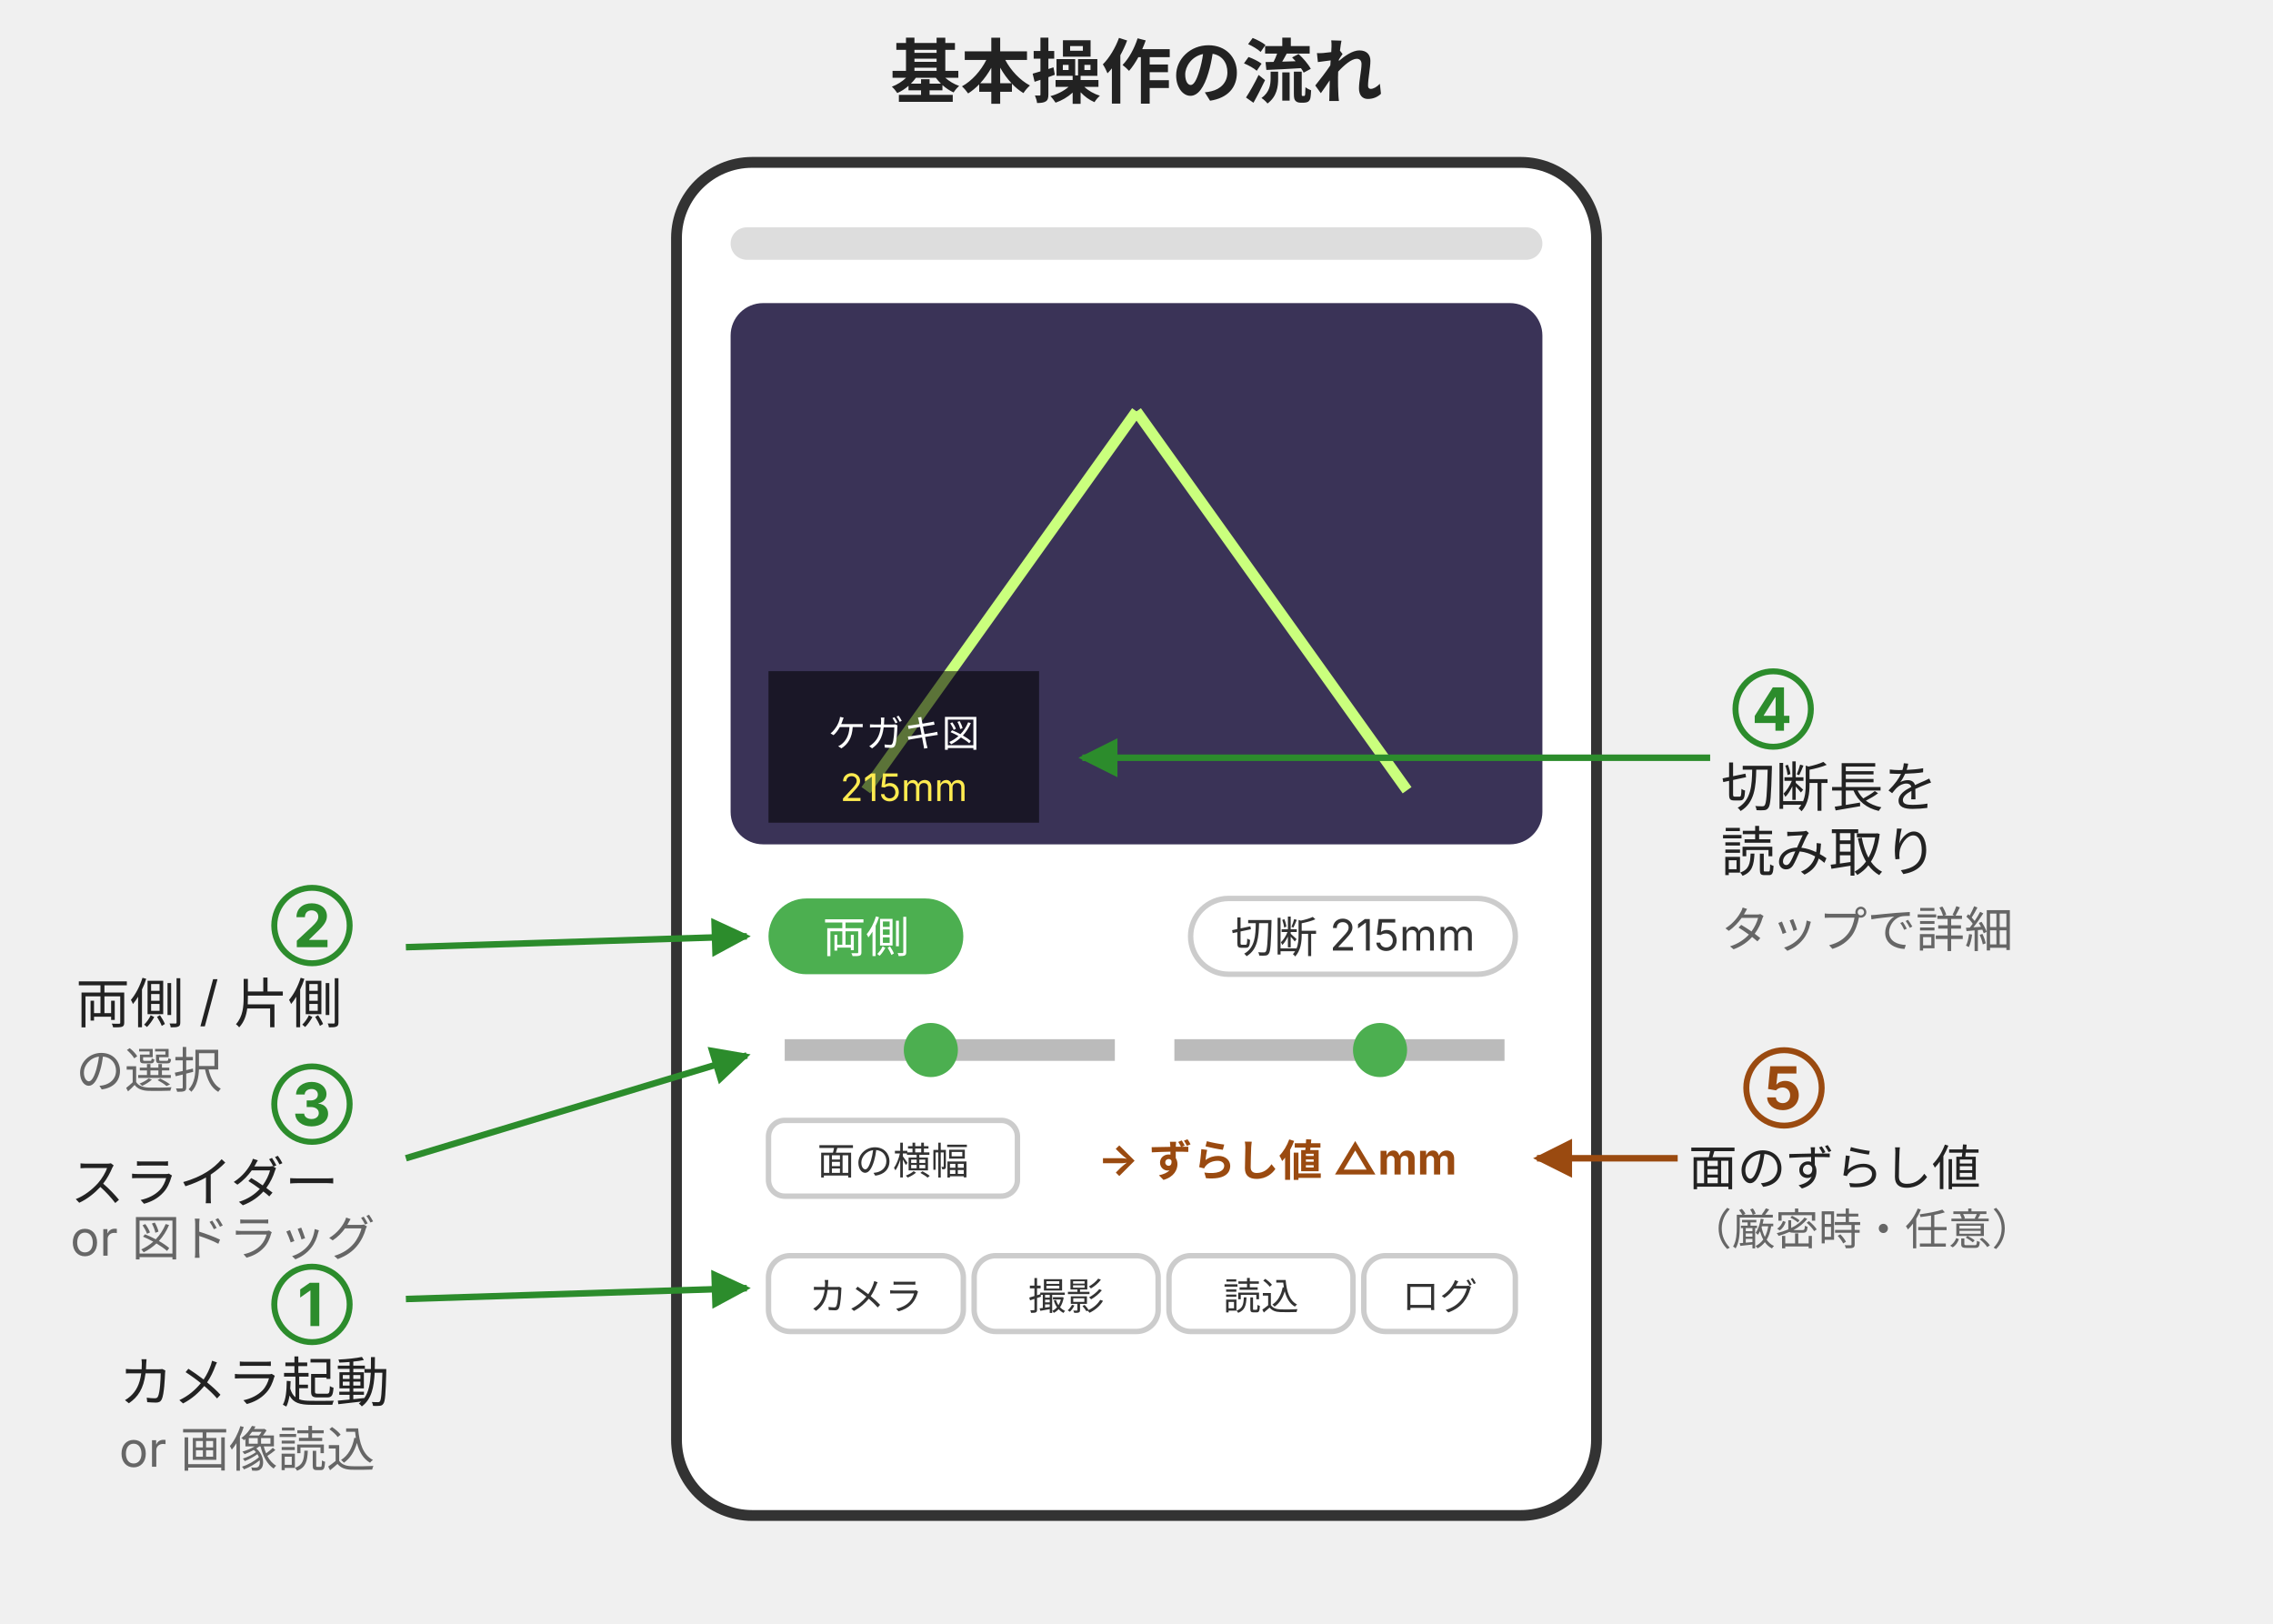
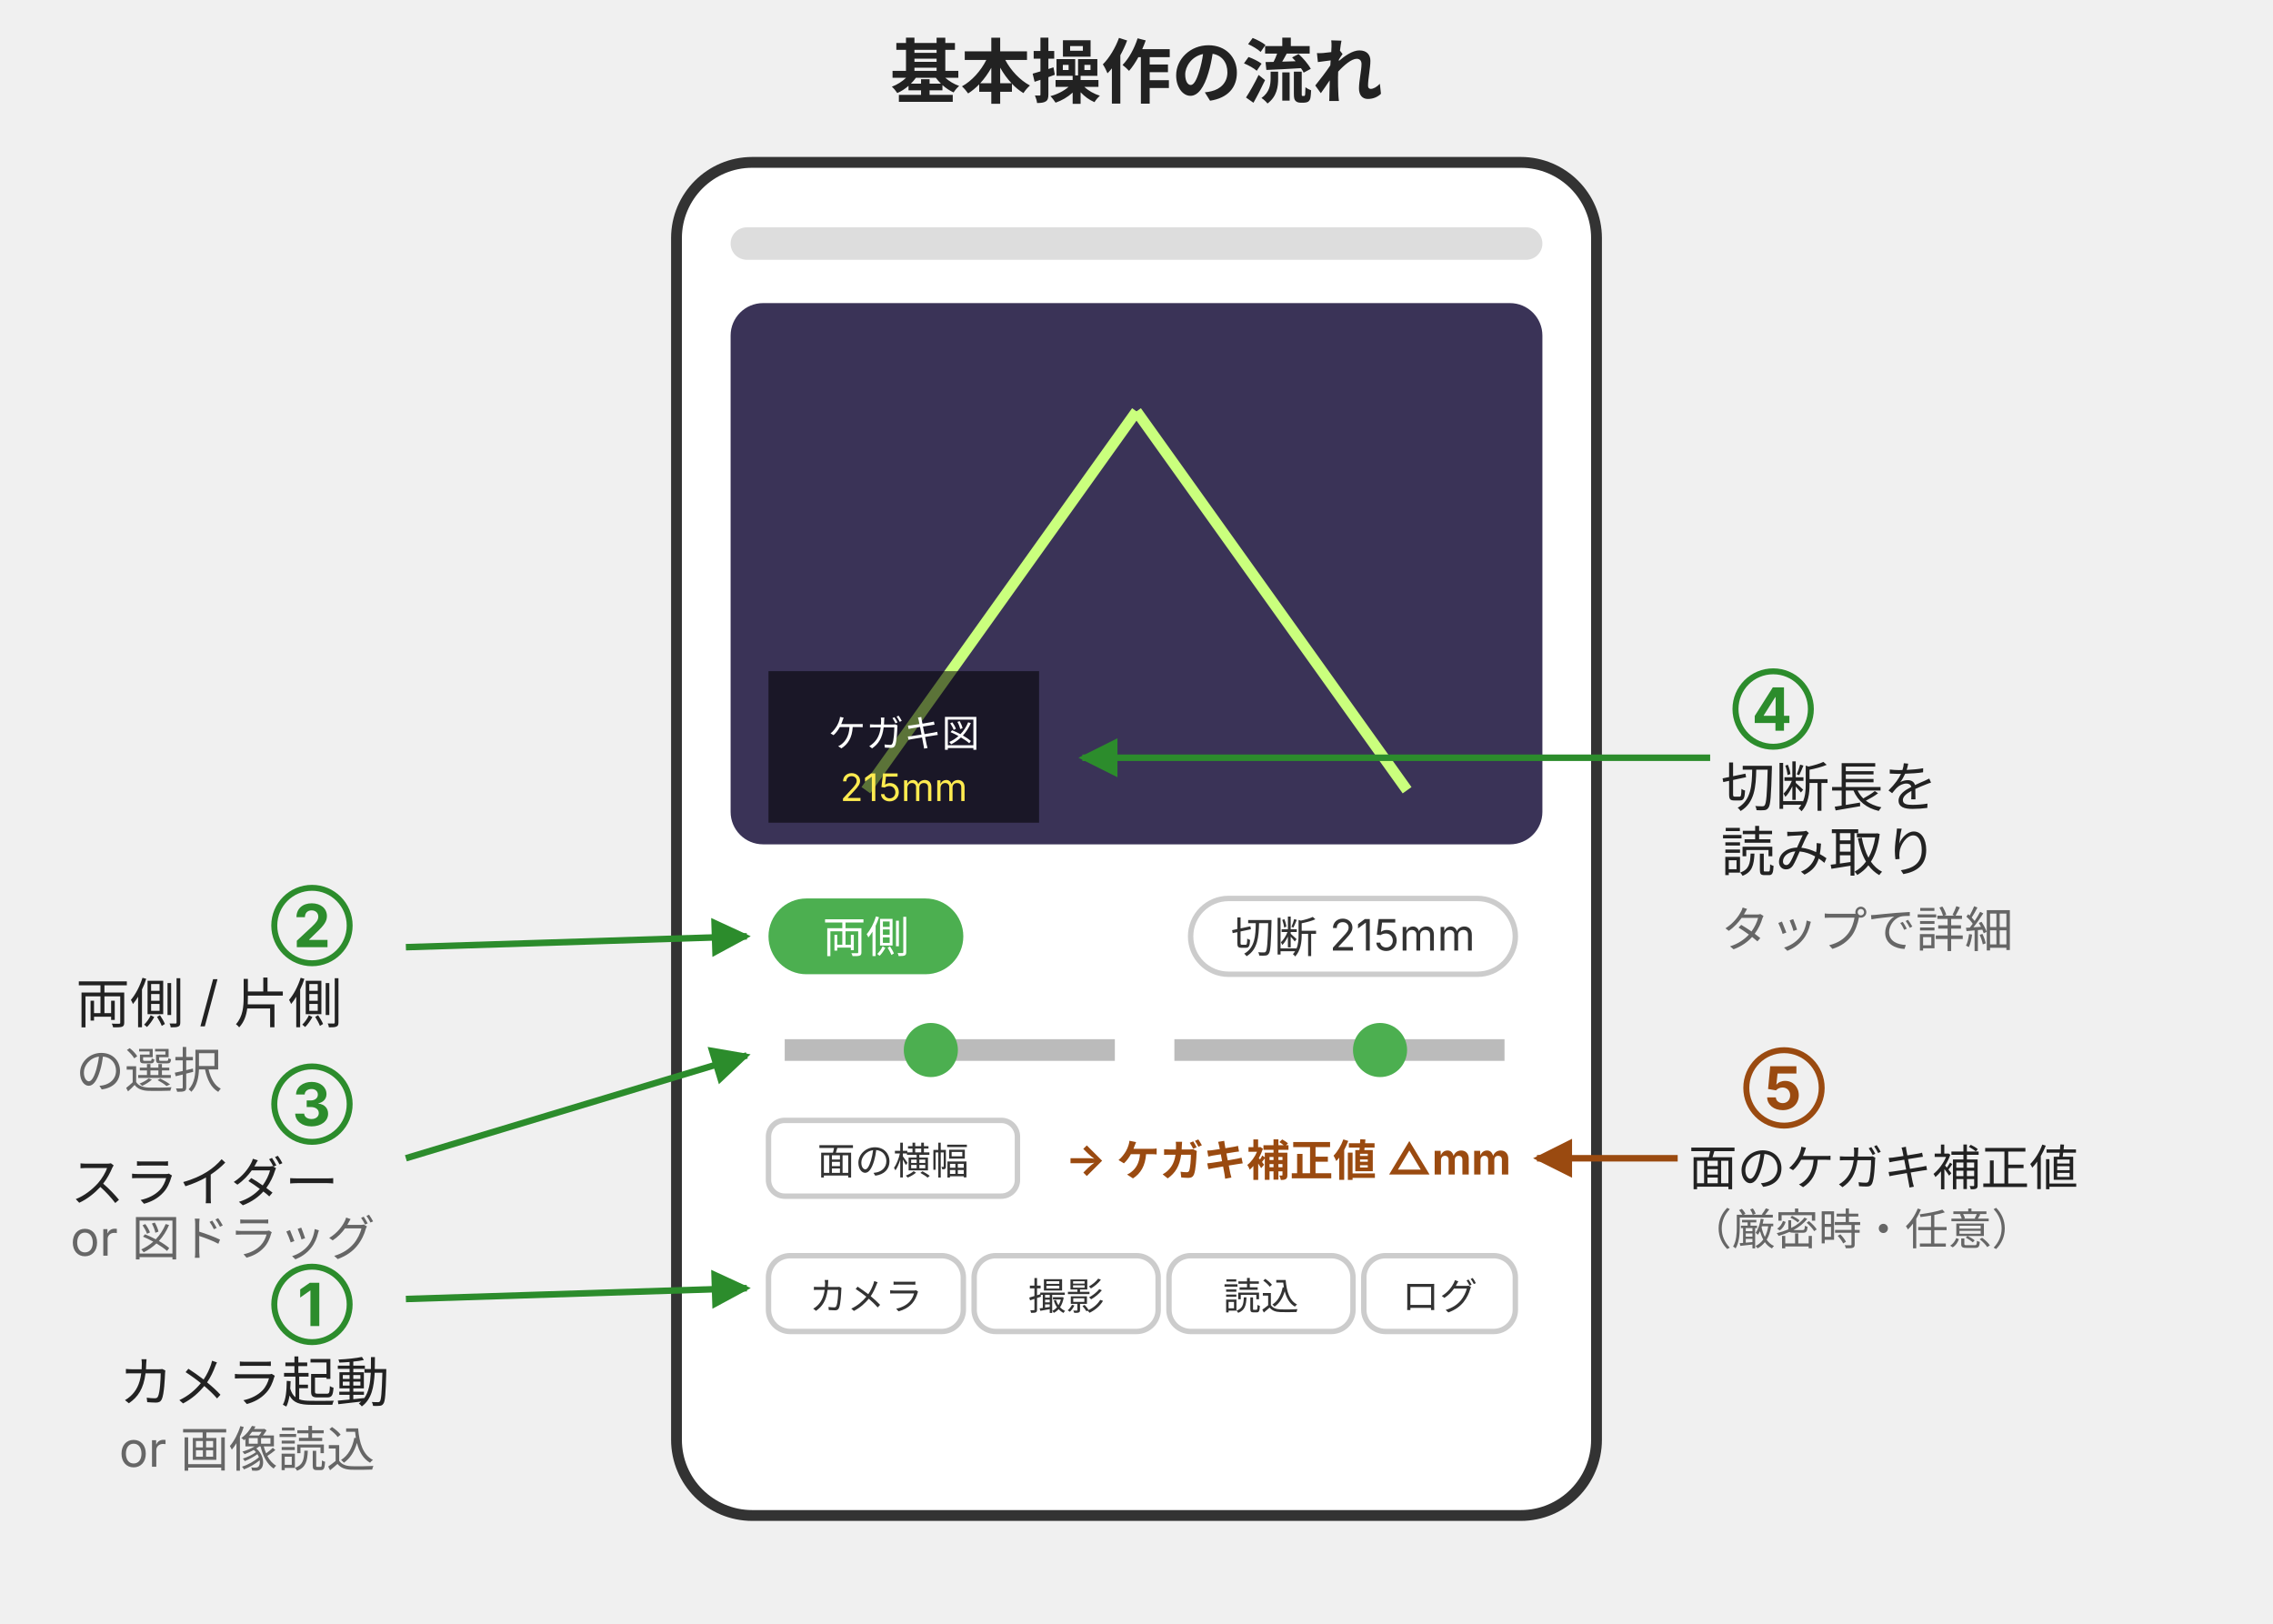
<svg xmlns="http://www.w3.org/2000/svg" viewBox="0 0 420 300" font-family="-apple-system, 'Hiragino Kaku Gothic ProN', 'Noto Sans JP', sans-serif" font-size="11">
  <defs>
    <marker id="ag" viewBox="0 0 10 10" refX="9" refY="5" markerWidth="6" markerHeight="6" orient="auto-start-reverse">
      <path d="M0,0 L10,5 L0,10 z" fill="#2c8c2c" />
    </marker>
    <marker id="ago" viewBox="0 0 10 10" refX="9" refY="5" markerWidth="6" markerHeight="6" orient="auto-start-reverse">
      <path d="M0,0 L10,5 L0,10 z" fill="#9a4a10" />
    </marker>
  </defs>
  <text x="210" y="18" text-anchor="middle" font-weight="700" font-size="13" fill="#222">基本操作の流れ</text>
  <rect x="125" y="30" width="170" height="250" fill="#fff" stroke="#333" stroke-width="2" rx="14" />
  <rect x="135" y="42" width="150" height="6" fill="#ddd" rx="3" />
  <rect x="135" y="56" width="150" height="100" fill="#3a3357" rx="6" />
  <line x1="210" y1="76" x2="160" y2="146" stroke="#caff7d" stroke-width="2" />
  <line x1="210" y1="76" x2="260" y2="146" stroke="#caff7d" stroke-width="2" />
  <rect x="142" y="124" width="50" height="28" fill="#000" opacity="0.55" />
  <text x="167" y="138" text-anchor="middle" fill="#fff" font-size="7">ケガキ図</text>
  <text x="167" y="148" text-anchor="middle" fill="#ffeb50" font-size="7">215mm</text>
  <rect x="142" y="166" width="36" height="14" fill="#4CAF50" rx="7" />
  <text x="160" y="176" text-anchor="middle" fill="#fff" font-size="8">両側</text>
  <rect x="220" y="166" width="60" height="14" fill="#fff" stroke="#ccc" rx="7" />
  <text x="250" y="176" text-anchor="middle" font-size="8" fill="#333">切断 215mm</text>
  <line x1="145" y1="194" x2="206" y2="194" stroke="#bbb" stroke-width="4" />
  <circle cx="172" cy="194" r="5" fill="#4CAF50" />
  <line x1="217" y1="194" x2="278" y2="194" stroke="#bbb" stroke-width="4" />
  <circle cx="255" cy="194" r="5" fill="#4CAF50" />
  <rect x="142" y="207" width="46" height="14" fill="#fff" stroke="#ccc" rx="3" />
  <text x="165" y="217" text-anchor="middle" font-size="7" fill="#333">面の横幅</text>
-   <text x="236" y="217" text-anchor="middle" font-size="8" fill="#9a4a10" font-weight="700">→ ずらし値 △mm</text>
+   <text x="238" y="217" text-anchor="middle" font-size="8" fill="#9a4a10" font-weight="700">→ ケガキ補正値 △mm</text>
  <rect x="142" y="232" width="36" height="14" fill="#fff" stroke="#ccc" rx="4" />
  <text x="160" y="242" text-anchor="middle" font-size="7" fill="#333">カメラ</text>
  <rect x="180" y="232" width="34" height="14" fill="#fff" stroke="#ccc" rx="4" />
  <text x="197" y="242" text-anchor="middle" font-size="7" fill="#333">撮影</text>
  <rect x="216" y="232" width="34" height="14" fill="#fff" stroke="#ccc" rx="4" />
  <text x="233" y="242" text-anchor="middle" font-size="7" fill="#333">読込</text>
  <rect x="252" y="232" width="28" height="14" fill="#fff" stroke="#ccc" rx="4" />
  <text x="266" y="242" text-anchor="middle" font-size="7" fill="#333">ログ</text>
  <text x="50" y="245" font-weight="700" fill="#2c8c2c">①</text>
  <text x="22" y="259" fill="#222" font-size="10">カメラ起動</text>
  <text x="22" y="271" fill="#666" font-size="9">or 画像読込</text>
  <line x1="75" y1="240" x2="138" y2="238" stroke="#2c8c2c" stroke-width="1.2" marker-end="url(#ag)" />
  <text x="50" y="175" font-weight="700" fill="#2c8c2c">②</text>
  <text x="14" y="189" fill="#222" font-size="10">両側 / 片側</text>
  <text x="14" y="201" fill="#666" font-size="9">の選択</text>
  <line x1="75" y1="175" x2="138" y2="173" stroke="#2c8c2c" stroke-width="1.2" marker-end="url(#ag)" />
  <text x="50" y="208" font-weight="700" fill="#2c8c2c">③</text>
  <text x="13" y="222" fill="#222" font-size="10">スライダー</text>
  <text x="13" y="232" fill="#666" font-size="9">or 図ドラッグ</text>
  <line x1="75" y1="214" x2="138" y2="195" stroke="#2c8c2c" stroke-width="1.2" marker-end="url(#ag)" />
  <text x="320" y="135" font-weight="700" fill="#2c8c2c">④</text>
  <text x="318" y="149" fill="#222" font-size="10">切断長を</text>
  <text x="318" y="161" fill="#222" font-size="10">読み取り</text>
  <text x="318" y="175" fill="#666" font-size="9">タップで詳細</text>
  <line x1="316" y1="140" x2="200" y2="140" stroke="#2c8c2c" stroke-width="1.2" marker-end="url(#ag)" />
  <text x="322" y="205" font-weight="700" fill="#9a4a10">⑤</text>
-   <text x="312" y="219" fill="#222" font-size="9">面のずらし値</text>
+   <text x="312" y="219" fill="#222" font-size="9">面のケガキ補正値</text>
  <text x="312" y="230" fill="#666" font-size="8">（厳密時・任意）</text>
  <line x1="310" y1="214" x2="284" y2="214" stroke="#9a4a10" stroke-width="1.2" marker-end="url(#ago)" />
</svg>
